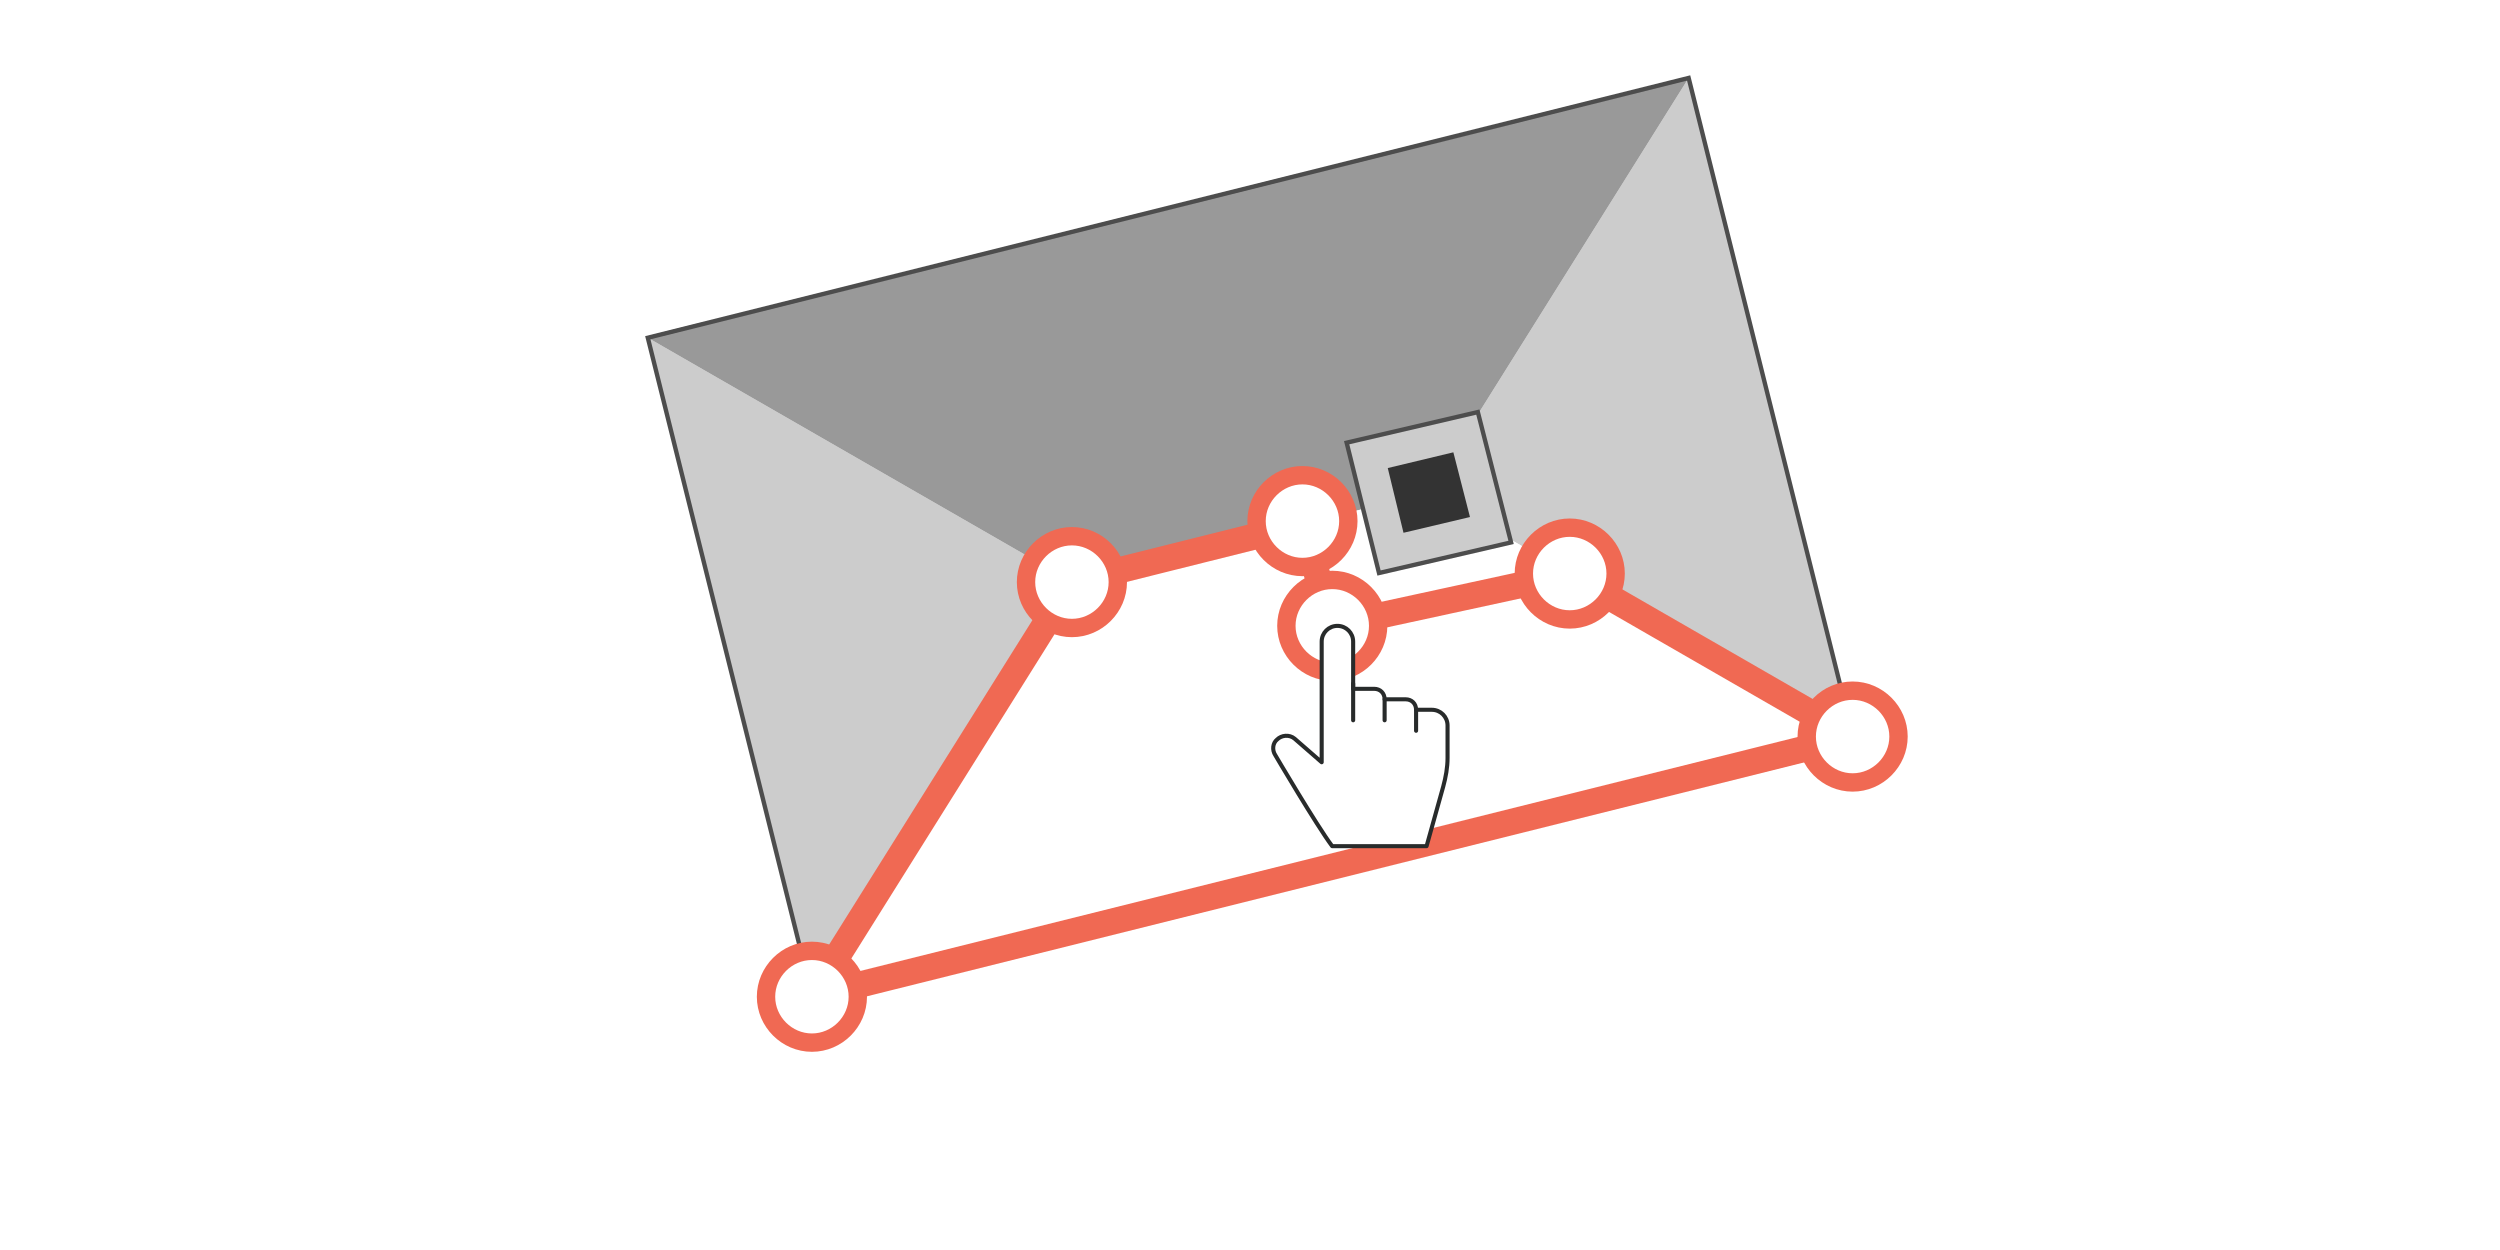
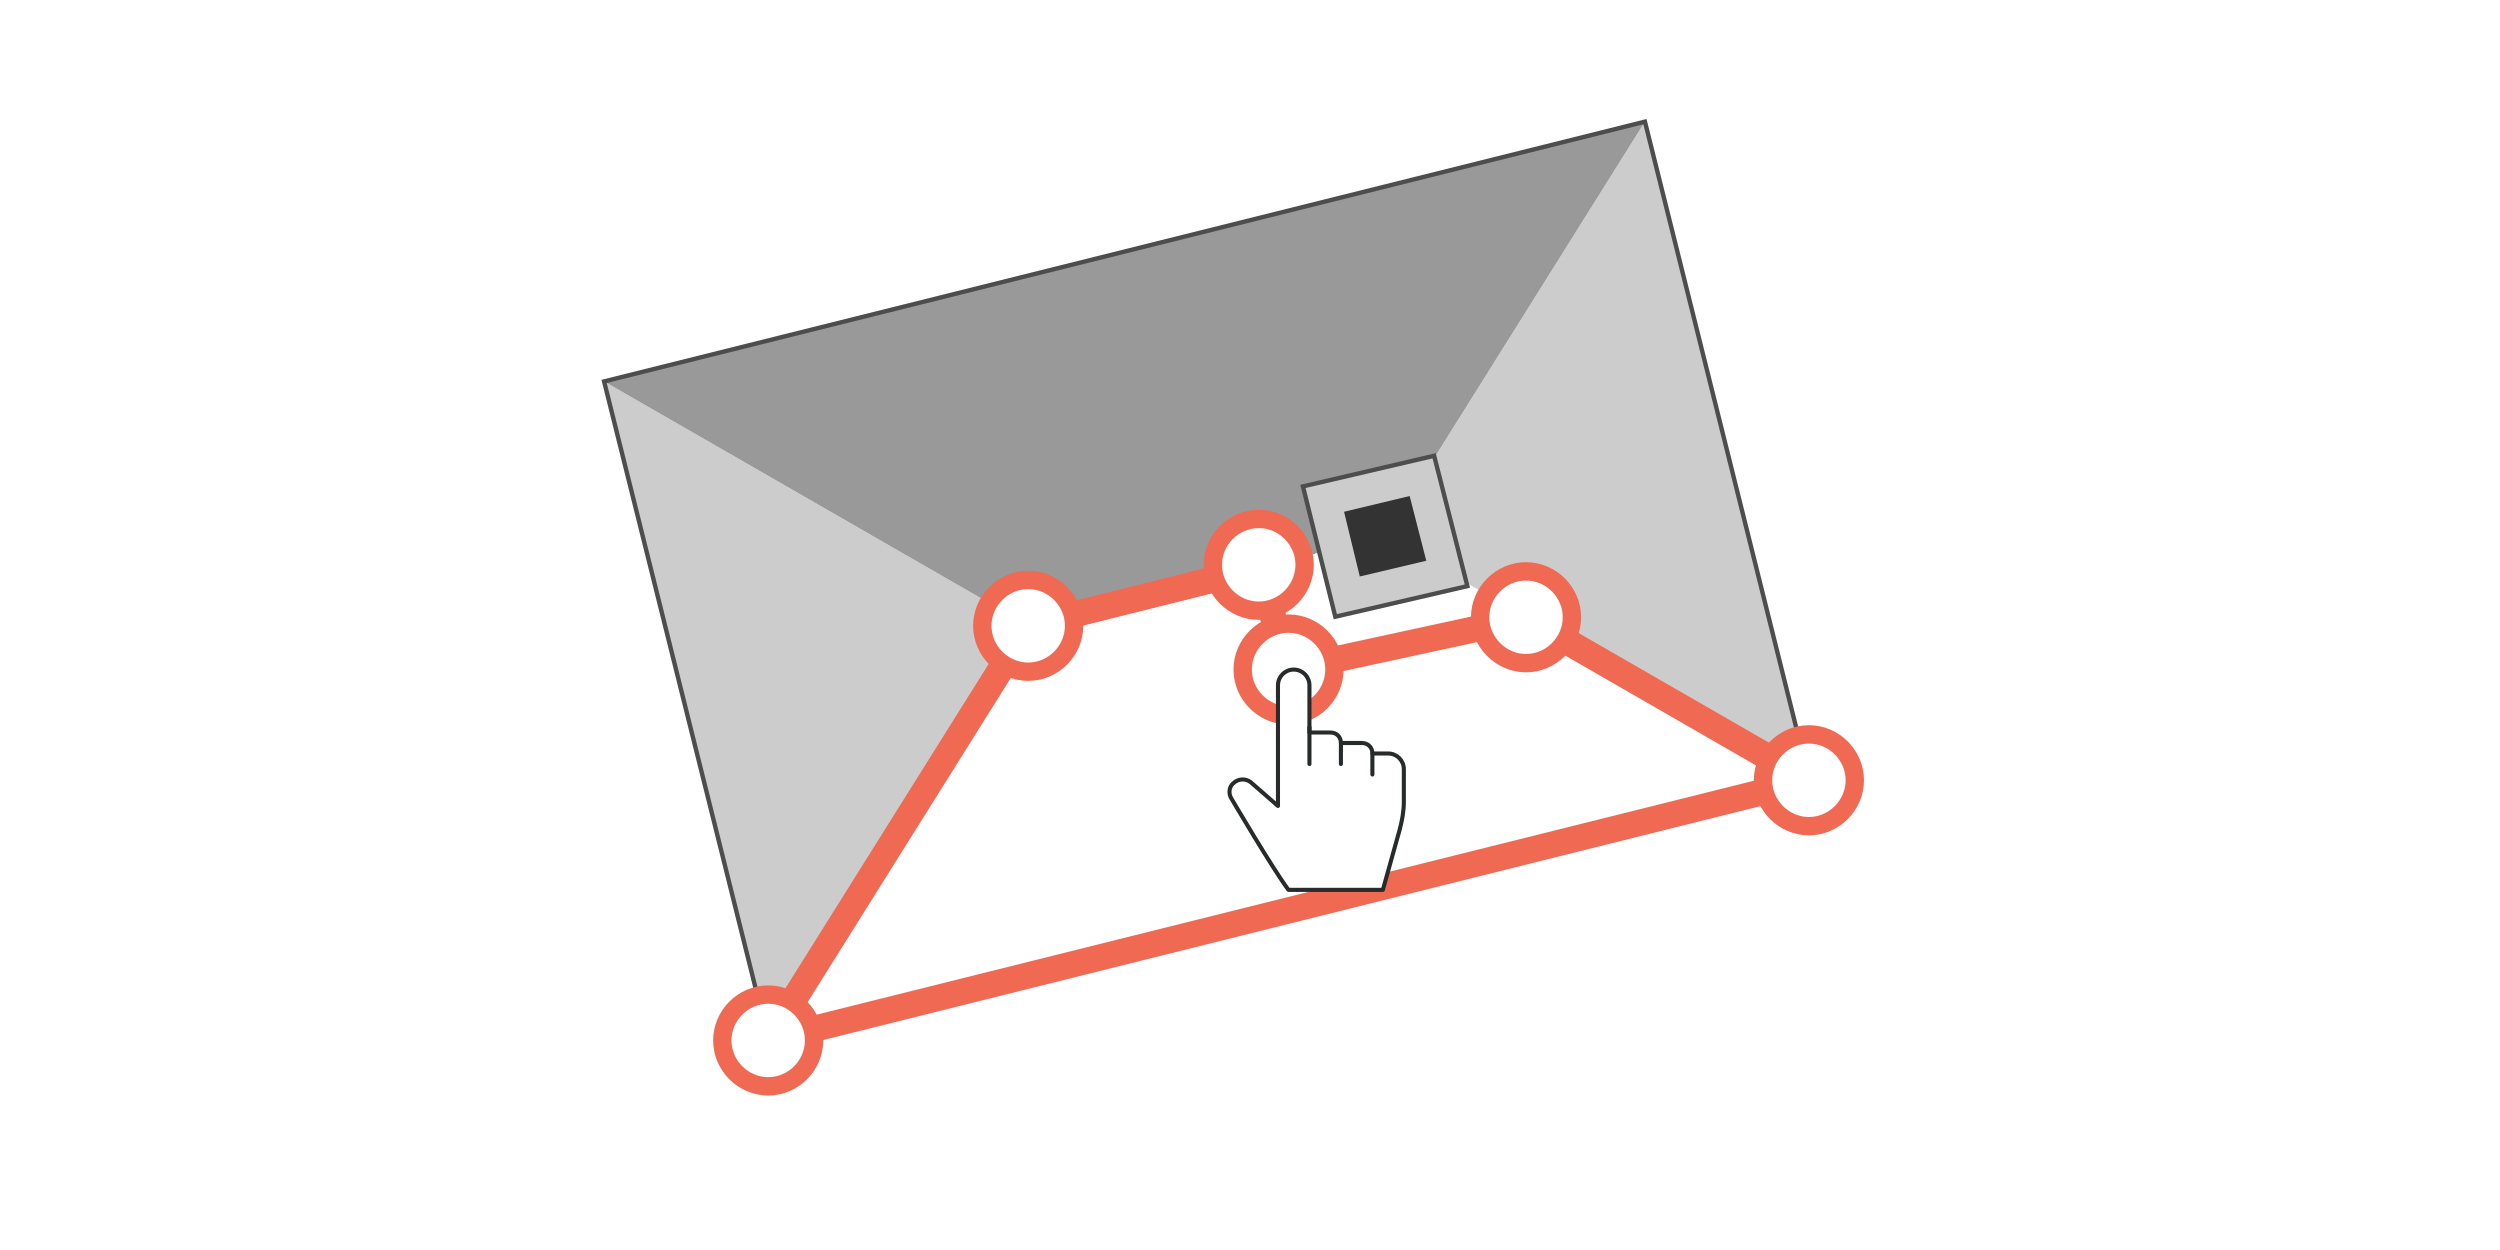
<svg xmlns="http://www.w3.org/2000/svg" xmlns:xlink="http://www.w3.org/1999/xlink" version="1.1" id="Layer_1" x="0px" y="0px" viewBox="163 324.5 286 143" enable-background="new 163 324.5 286 143" xml:space="preserve">
  <symbol id="New_Symbol_40" viewBox="-69.2 -52.8 138.4 105.6">
    <polygon fill="#CCCCCC" points="-68.9,22.8 -20.4,-5.1 -50.1,-52.5  " />
    <polygon fill="#CCCCCC" points="50.1,52.5 20.4,5.1 68.9,-22.8  " />
    <polygon fill="#999999" points="-68.9,22.8 -20.4,-5.1 20.4,5.1 50.1,52.5  " />
    <polygon fill="#FFFFFF" points="-50.1,-52.5 -20.4,-5.1 20.4,5.1 68.9,-22.8  " />
    <polygon fill="none" stroke="#4D4D4D" stroke-width="0.5" stroke-miterlimit="10" points="-68.9,22.8 -50.1,-52.5 68.9,-22.8    50.1,52.5  " />
    <g>
      <g>
        <polygon fill="#CCCCCC" stroke="#4D4D4D" stroke-width="0.5" stroke-miterlimit="10" points="11,10.8 14.7,-4.1 29.8,-0.6      26,14.3    " />
      </g>
      <g>
        <polygon fill="#333333" points="15.7,7.9 17.5,0.5 25.1,2.3 23.2,9.7    " />
      </g>
    </g>
  </symbol>
  <symbol id="node" viewBox="-9 -9 18 18">
    <path fill="#FFFFFF" stroke="#F06953" stroke-width="3" stroke-miterlimit="10" d="M7.5,0c0,4.1-3.4,7.5-7.5,7.5S-7.5,4.1-7.5,0   S-4.1-7.5,0-7.5S7.5-4.1,7.5,0z" />
  </symbol>
  <g id="ins_x5F_1" display="none">
    <g display="inline">
      <g>
        <g>
          <path fill="none" stroke="#212222" stroke-miterlimit="10" d="M203.3,306.1c0,0,34-7.3,45.4,33.6" />
          <g>
            <polygon fill="#212222" points="240.7,339.3 250.8,350.2 255.3,335.9      " />
          </g>
        </g>
      </g>
    </g>
    <g display="inline">
      <g>
        <g>
          <path fill="none" stroke="#212222" stroke-miterlimit="10" d="M415.3,486.3c0,0-34,7.3-45.4-33.6" />
          <g>
            <polygon fill="#212222" points="377.9,453.1 367.8,442.2 363.3,456.6      " />
          </g>
        </g>
      </g>
    </g>
  </g>
  <g id="Layer_2" display="none">
    <rect y="243" display="inline" fill="#FFFFFF" stroke="#000000" stroke-miterlimit="10" width="612" height="306" />
    <use xlink:href="#New_Symbol_40" width="138.4" height="105.6" x="-69.2" y="-52.8" transform="matrix(2.1411 0 0 -2.1411 306.107 395.893)" display="inline" overflow="visible" />
    <g display="inline">
      <g>
        <g>
          <line fill="none" stroke="#51E0E0" stroke-width="4" stroke-miterlimit="10" stroke-dasharray="5.118,3.071" x1="211" y1="505.6" x2="445.7" y2="446.7" />
          <line fill="none" stroke="#51E0E0" stroke-width="4" stroke-miterlimit="10" x1="448.9" y1="446.1" x2="454.1" y2="444.6" />
        </g>
      </g>
      <g>
        <path fill="#FFFFFF" stroke="#282B2B" stroke-linejoin="round" stroke-miterlimit="10" d="M449.2,474.3v-29.5     c0-2.1,1.7-3.9,3.9-3.9s3.9,1.7,3.9,3.9v11.6h5.1c1.5,0,2.6,1.1,2.6,2.6h5.1c1.5,0,2.6,1.1,2.6,2.6h3.9c2.1,0,3.9,1.7,3.9,3.9     v7.9c0,2.4-0.4,4.7-1.1,7.1l-4.1,14.6h-23.1C448,490,438,472.8,438,472.8c-0.9-1.3-0.6-3,0.4-3.9c1.1-1.1,3-1.3,4.3-0.2     L449.2,474.3z" />
      </g>
    </g>
  </g>
  <rect x="163" y="324.5" fill="#FFFFFF" width="286" height="143" />
-   <use xlink:href="#New_Symbol_40" width="138.4" height="105.6" x="-69.2" y="-52.8" transform="matrix(1.0006 0 0 -1.0006 306.05 385.95)" overflow="visible" enable-background="new    " />
-   <polygon fill="none" stroke="#F06953" stroke-width="3" stroke-linejoin="round" stroke-miterlimit="10" points="285.6,391.1   255.9,438.5 374.9,408.8 342.6,390.2 315.4,396.1 312,384.5 " />
-   <use xlink:href="#node" width="18" height="18" x="-9" y="-9" transform="matrix(0.7 0 0 -0.7 255.8829 438.5272)" overflow="visible" />
-   <use xlink:href="#node" width="18" height="18" x="-9" y="-9" transform="matrix(0.7 0 0 -0.7 285.6272 391.0929)" overflow="visible" enable-background="new    " />
-   <use xlink:href="#node" width="18" height="18" x="-9" y="-9" transform="matrix(0.7 0 0 -0.7 312.0004 384.1144)" overflow="visible" enable-background="new    " />
-   <use xlink:href="#node" width="18" height="18" x="-9" y="-9" transform="matrix(0.7 0 0 -0.7 315.4116 396.0929)" overflow="visible" enable-background="new    " />
-   <use xlink:href="#node" width="18" height="18" x="-9" y="-9" transform="matrix(0.7 0 0 -0.7 342.5783 390.1144)" overflow="visible" enable-background="new    " />
-   <use xlink:href="#node" width="18" height="18" id="XMLID_1_" x="-9" y="-9" transform="matrix(0.7 0 0 -0.7 374.94 408.7634)" overflow="visible" enable-background="new    " />
+   <use xlink:href="#New_Symbol_40" width="138.4" height="105.6" x="-69.2" y="-52.8" transform="matrix(1.0006 0 0 -1.0006 301.05 390.95)" overflow="visible" enable-background="new    " />
+   <polygon fill="none" stroke="#F06953" stroke-width="3" stroke-linejoin="round" stroke-miterlimit="10" points="280.6,396.1   250.9,443.5 369.9,413.8 337.6,395.2 310.4,401.1 307,389.5 " />
+   <use xlink:href="#node" width="18" height="18" x="-9" y="-9" transform="matrix(0.7 0 0 -0.7 250.8829 443.5272)" overflow="visible" />
+   <use xlink:href="#node" width="18" height="18" x="-9" y="-9" transform="matrix(0.7 0 0 -0.7 280.6272 396.0929)" overflow="visible" enable-background="new    " />
+   <use xlink:href="#node" width="18" height="18" x="-9" y="-9" transform="matrix(0.7 0 0 -0.7 307.0004 389.1144)" overflow="visible" enable-background="new    " />
+   <use xlink:href="#node" width="18" height="18" x="-9" y="-9" transform="matrix(0.7 0 0 -0.7 310.4116 401.0929)" overflow="visible" enable-background="new    " />
+   <use xlink:href="#node" width="18" height="18" x="-9" y="-9" transform="matrix(0.7 0 0 -0.7 337.5783 395.1144)" overflow="visible" enable-background="new    " />
+   <use xlink:href="#node" width="18" height="18" id="XMLID_1_" x="-9" y="-9" transform="matrix(0.7 0 0 -0.7 369.94 413.7634)" overflow="visible" enable-background="new    " />
  <g>
-     <path fill="#FFFFFF" stroke="#282B2B" stroke-width="0.467" stroke-linejoin="round" stroke-miterlimit="10" d="M314.2,411.7   v-13.8c0-1,0.8-1.8,1.8-1.8c1,0,1.8,0.8,1.8,1.8v5.4h2.4c0.7,0,1.2,0.5,1.2,1.2h2.4c0.7,0,1.2,0.5,1.2,1.2h1.8c1,0,1.8,0.8,1.8,1.8   v3.7c0,1.1-0.2,2.2-0.5,3.3l-1.9,6.8h-10.8c-1.8-2.4-6.5-10.4-6.5-10.4c-0.4-0.6-0.3-1.4,0.2-1.8c0.5-0.5,1.4-0.6,2-0.1   L314.2,411.7z" />
-     <line fill="none" stroke="#282B2B" stroke-width="0.467" stroke-linecap="round" stroke-linejoin="round" stroke-miterlimit="10" x1="321.4" y1="404.5" x2="321.4" y2="406.9" />
-     <line fill="none" stroke="#282B2B" stroke-width="0.467" stroke-linecap="round" stroke-linejoin="round" stroke-miterlimit="10" x1="317.8" y1="402.7" x2="317.8" y2="406.9" />
-     <line fill="none" stroke="#282B2B" stroke-width="0.467" stroke-linecap="round" stroke-linejoin="round" stroke-miterlimit="10" x1="325" y1="405.7" x2="325" y2="408.1" />
+     <path fill="#FFFFFF" stroke="#282B2B" stroke-width="0.467" stroke-linejoin="round" stroke-miterlimit="10" d="M309.2,416.7   v-13.8c0-1,0.8-1.8,1.8-1.8c1,0,1.8,0.8,1.8,1.8v5.4h2.4c0.7,0,1.2,0.5,1.2,1.2h2.4c0.7,0,1.2,0.5,1.2,1.2h1.8c1,0,1.8,0.8,1.8,1.8   v3.7c0,1.1-0.2,2.2-0.5,3.3l-1.9,6.8h-10.8c-1.8-2.4-6.5-10.4-6.5-10.4c-0.4-0.6-0.3-1.4,0.2-1.8c0.5-0.5,1.4-0.6,2-0.1   L309.2,416.7z" />
+     <line fill="none" stroke="#282B2B" stroke-width="0.467" stroke-linecap="round" stroke-linejoin="round" stroke-miterlimit="10" x1="316.4" y1="409.5" x2="316.4" y2="411.9" />
+     <line fill="none" stroke="#282B2B" stroke-width="0.467" stroke-linecap="round" stroke-linejoin="round" stroke-miterlimit="10" x1="312.8" y1="407.7" x2="312.8" y2="411.9" />
+     <line fill="none" stroke="#282B2B" stroke-width="0.467" stroke-linecap="round" stroke-linejoin="round" stroke-miterlimit="10" x1="320" y1="410.7" x2="320" y2="413.1" />
  </g>
</svg>
